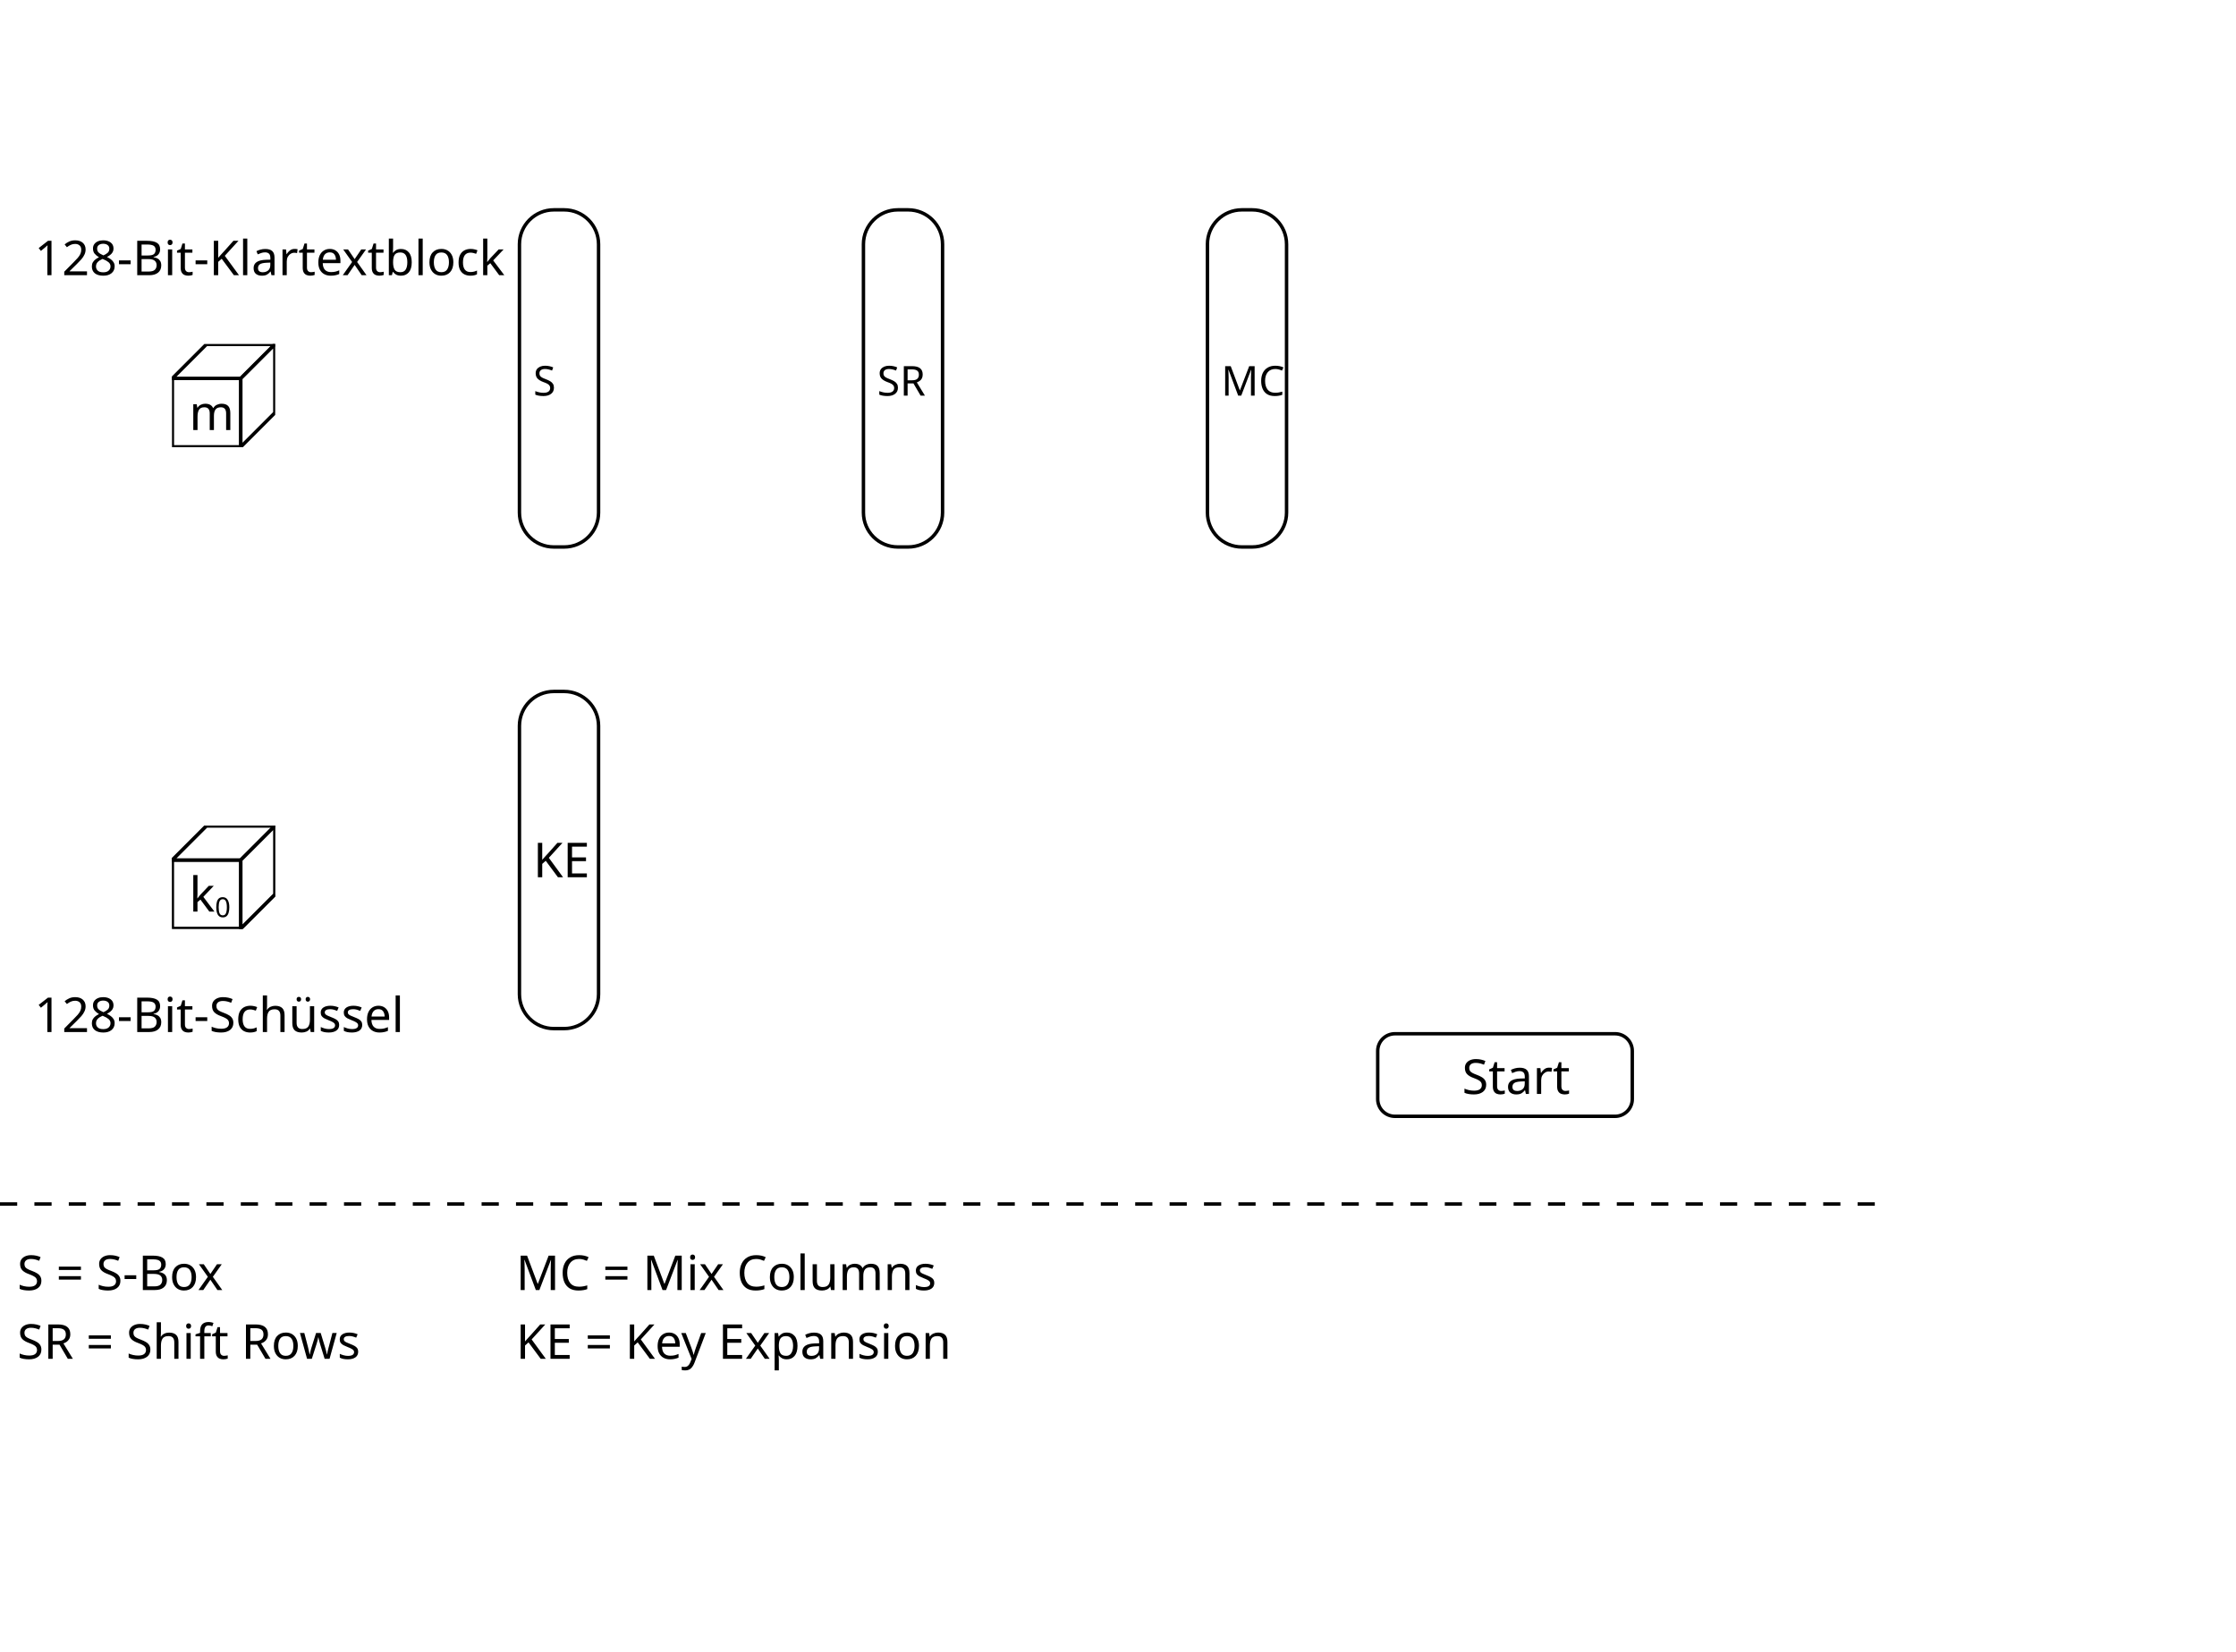
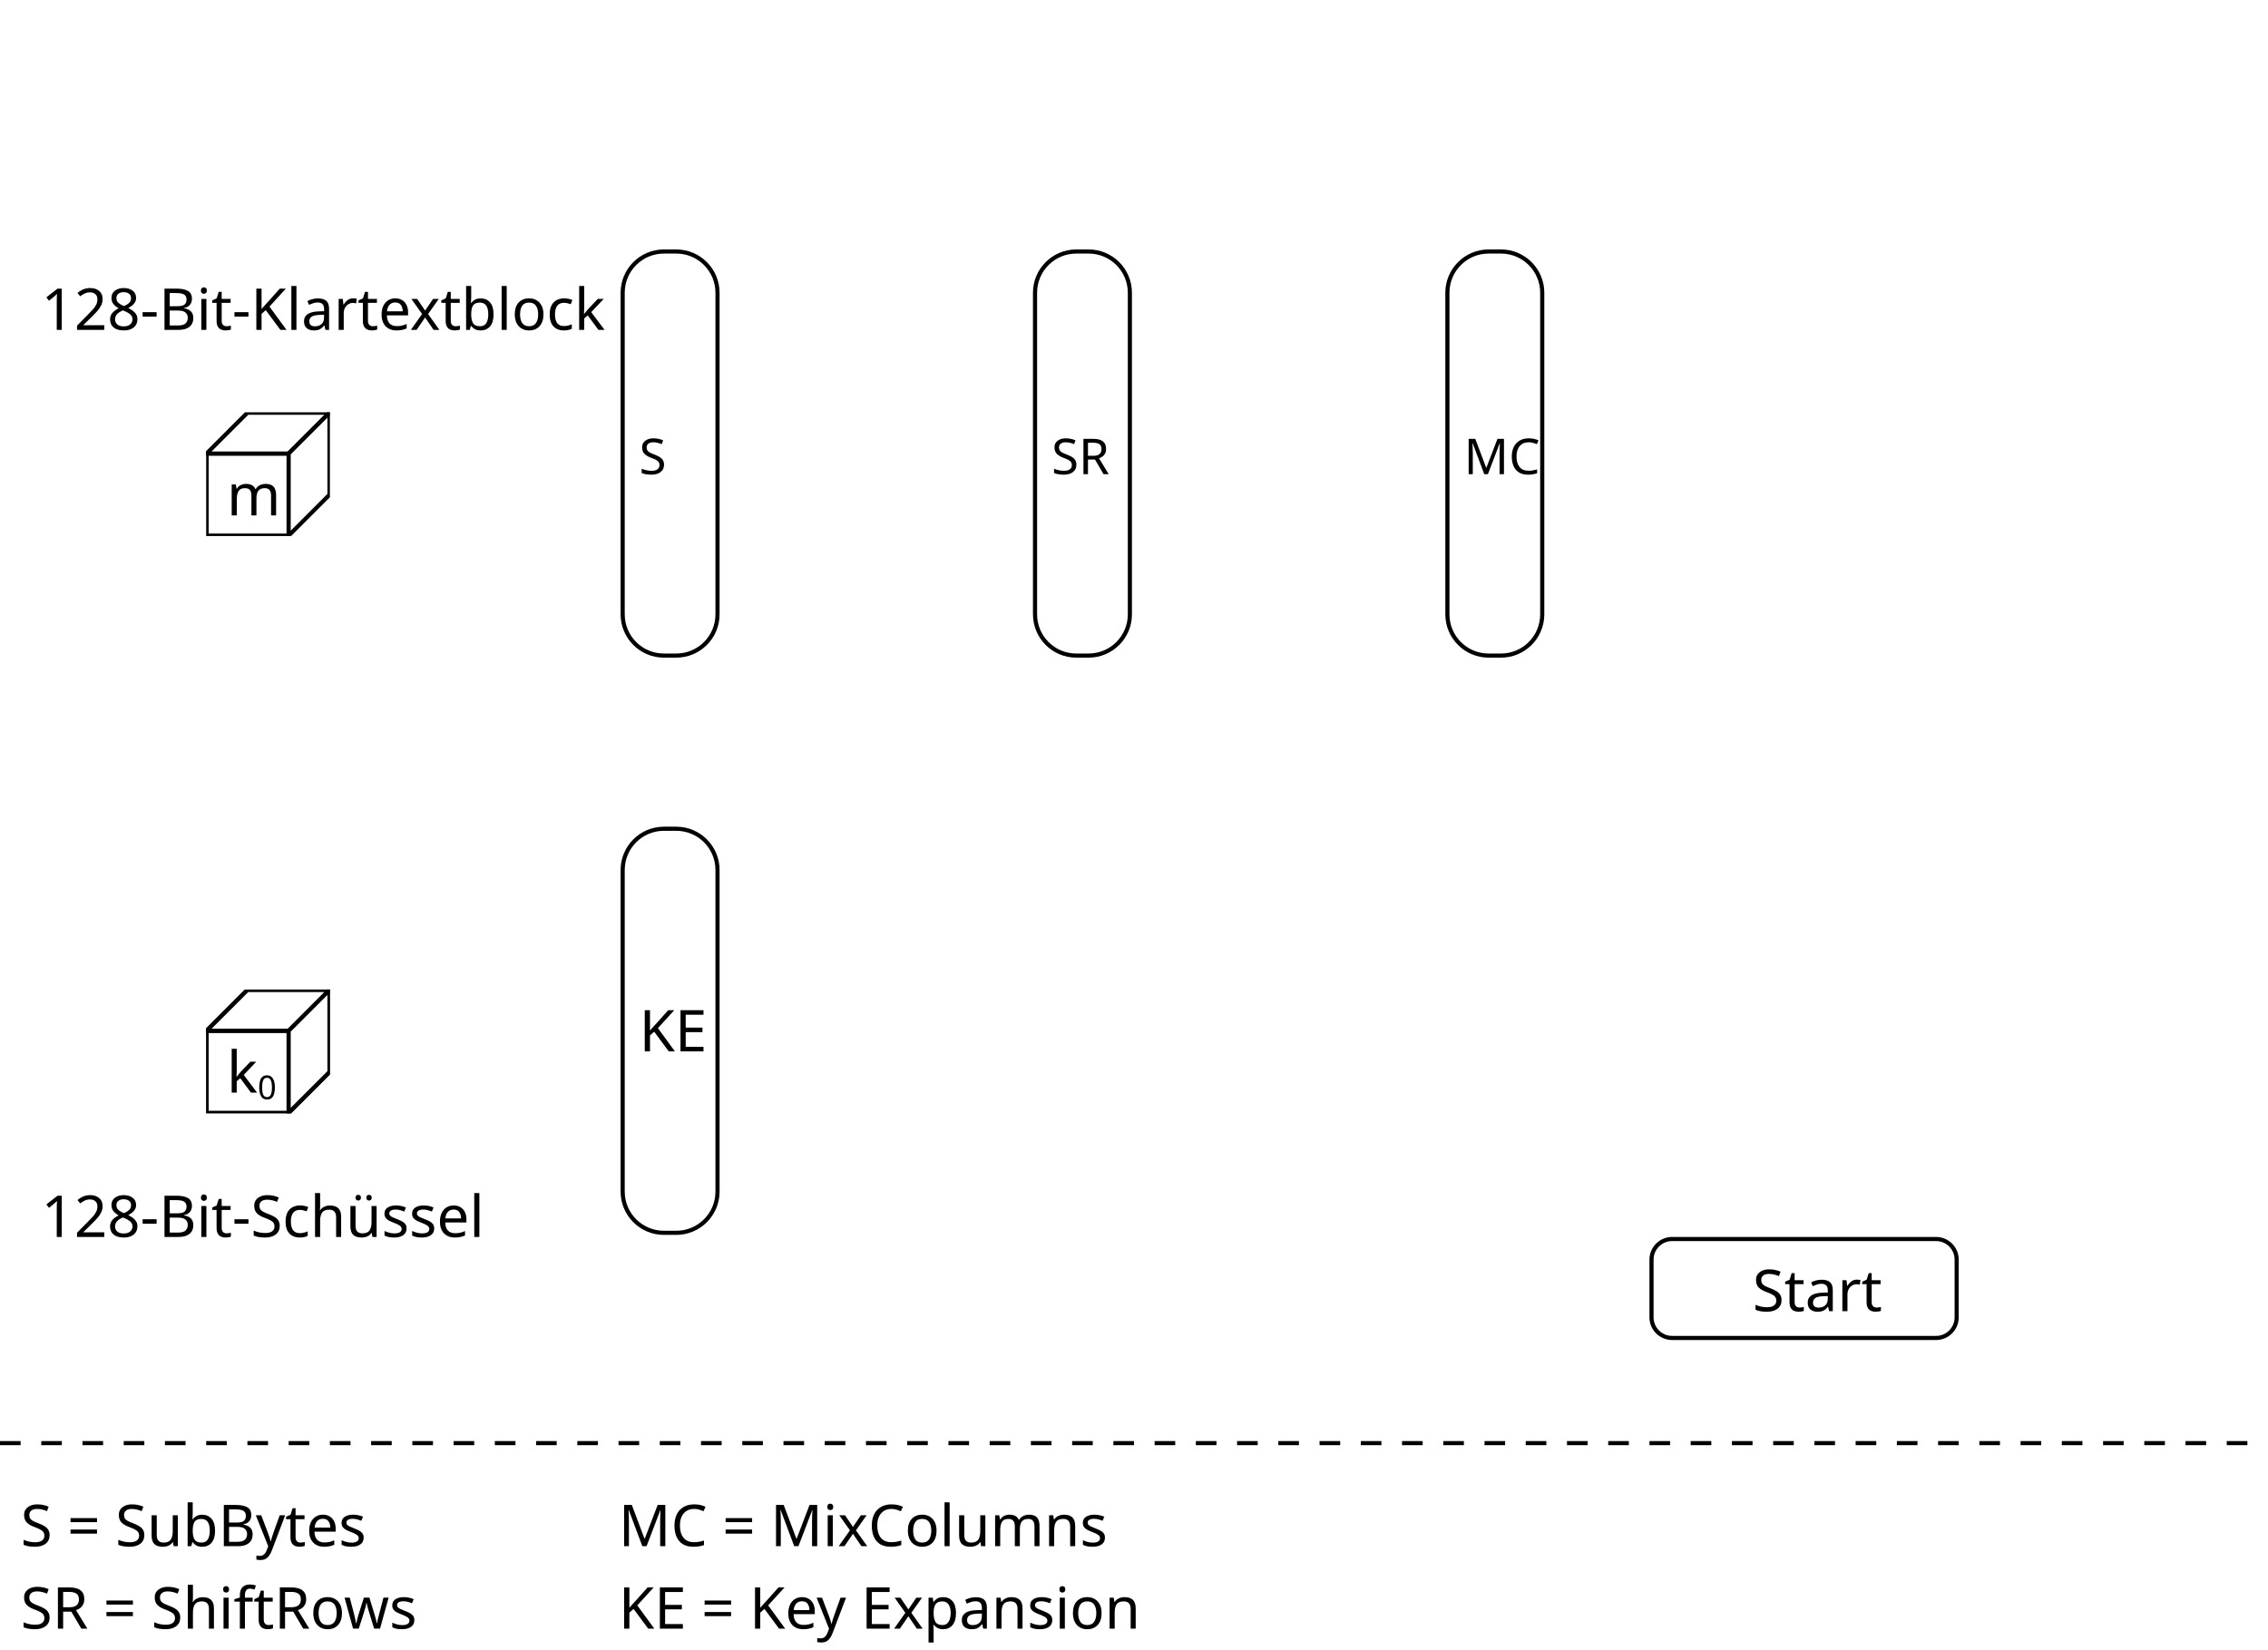
- <svg xmlns="http://www.w3.org/2000/svg" xmlns:xlink="http://www.w3.org/1999/xlink" width="650" height="480" id="svg2">
+ <svg xmlns="http://www.w3.org/2000/svg" xmlns:xlink="http://www.w3.org/1999/xlink" width="550" height="400" id="svg2">
  <defs id="defs4">
    <svg width="30" height="30" id="bit">
      <rect y="10" x="0.1" width="19.9" height="19.9" fill="white" stroke="black" />
      <polygon fill="white" stroke="black" points="0.1 10, 10 0.1, 29.9 0.1, 20 10" />
      <polygon fill="white" stroke="black" points="29.9 0.1, 29.9 20, 20 29.9, 20 10" />
    </svg>
  </defs>
  <g style="fill:none;fill-rule:evenodd;stroke:none;stroke-width:1px;stroke-linecap:butt;stroke-linejoin:round;stroke-opacity:1;font-family:'sans';" id="g2383 " transform="scale(1)">
    <rect x="0" y="0" width="800" height="600" fill="white" />
    <text x="10" y="80" font-size="14" fill="black">
128-Bit-Klartextblock
<animate attributeName="opacity" from="1" to="1" dur="0" begin="start.click" fill="freeze" />
      <animate attributeName="opacity" from="0" to="0" dur="0" begin="m01.end-1" fill="freeze" />
    </text>
    <text x="10" y="300" font-size="14" fill="black">
128-Bit-Schüssel
<animate attributeName="opacity" from="1" to="1" dur="0" begin="start.click" fill="freeze" />
      <animate attributeName="opacity" from="0" to="0" dur="0" begin="k03.end-1" fill="freeze" />
    </text>
    <svg width="25" height="100" x="150" y="200">
      <rect x="1" y="1" width="23" height="98" rx="10" ry="10" stroke="black" fill="white">
        <animateColor attributeName="fill" from="#ffffff" to="#ff0000" dur="1" begin="k01.end" fill="freeze" />
        <animateColor attributeName="fill" from="#ff0000" to="#ffffff" dur="1" begin="k01.end+1" fill="freeze" />
      </rect>
      <text x="5" y="55" font-size="14" fill="black">
KE
</text>
    </svg>
    <svg width="25" height="100" x="150" y="60">
      <rect x="1" y="1" width="23" height="98" rx="10" ry="10" stroke="black" fill="white">
        <animateColor attributeName="fill" from="#ffffff" to="#ff0000" dur="1" begin="m01.end;m11.end;mr1.end" fill="freeze" />
        <animateColor attributeName="fill" from="#ff0000" to="#ffffff" dur="1" begin="m01.end+1;m11.end+1;mr1.end+1" fill="freeze" />
      </rect>
      <text x="5" y="55" font-size="12" fill="black">
S
</text>
    </svg>
    <svg width="25" height="100" x="250" y="60">
      <rect x="1" y="1" width="23" height="98" rx="10" ry="10" stroke="black" fill="white">
        <animateColor attributeName="fill" from="#ffffff" to="#ff0000" dur="1" begin="m02.end;m12.end;mr2.end" fill="freeze" />
        <animateColor attributeName="fill" from="#ff0000" to="#ffffff" dur="1" begin="m02.end+1;m12.end+1;mr2.end+1" fill="freeze" />
      </rect>
      <text x="5" y="55" font-size="12" fill="black">
SR
</text>
    </svg>
    <svg width="25" height="100" x="350" y="60">
      <rect x="1" y="1" width="23" height="98" rx="10" ry="10" stroke="black" fill="white">
        <animateColor attributeName="fill" from="#ffffff" to="#ff0000" dur="1" begin="m03.end;m13.end" fill="freeze" />
        <animateColor attributeName="fill" from="#ff0000" to="#ffffff" dur="1" begin="m03.end+1;m13.end+1" fill="freeze" />
      </rect>
      <text x="5" y="55" font-size="12" fill="black">
MC
</text>
    </svg>
    <svg width="30" height="30" x="50" y="100" id="m">
      <use xlink:href="#bit" x="0" y="0" />
      <text x="5" y="25" font-size="14" fill="black">
m
- <set attributeName="opacity" to="0" begin="k03.end" fill="freeze" />
+ <set attributeName="opacity" to="0" dur="0" begin="k03.end" fill="freeze" />
        <animate attributeName="opacity" from="1" to="1" dur="0" begin="start.click" fill="freeze" />
      </text>
      <animate attributeName="x" from="50" to="50" dur="0" begin="start.click" fill="freeze" />
      <animate attributeName="y" from="100" to="100" dur="0" begin="start.click" fill="freeze" />
      <animate attributeName="x" from="50" to="150" dur="1.5s" begin="k03.end+2" fill="freeze" id="m01" />
      <set attributeName="opacity" to="0" dur="2" begin="m01.end" />
      <animate attributeName="x" from="150" to="250" dur="1.5s" begin="m01.end+2" fill="freeze" id="m02" />
      <set attributeName="opacity" to="0" dur="2" begin="m02.end" />
      <animate attributeName="x" from="250" to="350" dur="1.5s" begin="m02.end+2" fill="freeze" id="m03" />
      <set attributeName="opacity" to="0" dur="2" begin="m03.end" />
      <animate attributeName="x" from="350" to="400" dur="1s" begin="m03.end+2" fill="freeze" id="m04" />
      <animate attributeName="y" from="100" to="25" dur="1s" begin="k12.end+3" fill="freeze" id="m05" />
      <animate attributeName="x" from="400" to="100" dur="3s" begin="m05.end" fill="freeze" id="m06" />
      <animate attributeName="y" from="25" to="100" dur="1s" begin="m06.end" fill="freeze" id="m07" />
      <animate attributeName="x" from="100" to="150" dur="1s" begin="m07.end+2" fill="freeze" id="m11" />
      <set attributeName="opacity" to="0" dur="2" begin="m11.end" />
      <animate attributeName="x" from="150" to="250" dur="1.5s" begin="m11.end+2" fill="freeze" id="m12" />
      <set attributeName="opacity" to="0" dur="2" begin="m12.end" />
      <animate attributeName="x" from="250" to="350" dur="1.5s" begin="m12.end+2" fill="freeze" id="m13" />
      <set attributeName="opacity" to="0" dur="2" begin="m13.end" />
      <animate attributeName="x" from="350" to="400" dur="1s" begin="m13.end+2" fill="freeze" id="m14" />
      <animate attributeName="y" from="100" to="25" dur="1s" begin="k22.end+3" fill="freeze" id="m15" />
      <animate attributeName="x" from="400" to="100" dur="3s" begin="m15.end" fill="freeze" id="m16" />
      <animate attributeName="y" from="25" to="100" dur="1s" begin="m16.end" fill="freeze" id="m17" />
      <animate attributeName="x" from="100" to="150" dur="1.5s" begin="m17.end+7" fill="freeze" id="mr1" />
      <set attributeName="opacity" to="0" dur="2" begin="mr1.end" />
      <animate attributeName="x" from="150" to="250" dur="1.5s" begin="mr1.end+2" fill="freeze" id="mr2" />
      <set attributeName="opacity" to="0" dur="2" begin="mr2.end" />
      <animate attributeName="x" from="250" to="300" dur="1" begin="mr2.end+2" fill="freeze" id="mr3" />
      <animate attributeName="y" from="100" to="200" dur="1.5" begin="mr3.end" fill="freeze" id="mr4" />
    </svg>
    <svg width="30" height="30" x="150" y="240" opacity="0">
      <use xlink:href="#bit" x="0" y="0" />
      <text x="5" y="25" font-size="14" fill="black">
k<tspan baseline-shift="sub" font-size="8">R</tspan>
        <set attributeName="opacity" to="1" begin="start.click" dur="0" fill="freeze" />
        <set attributeName="opacity" to="0" begin="kr1.end" dur="0" fill="freeze" />
      </text>
      <text x="5" y="25" font-size="14" fill="black" opacity="0">
c
<set attributeName="opacity" to="0" begin="start.click" dur="0" fill="freeze" />
        <set attributeName="opacity" to="1" begin="kr1.end+1" dur="0" fill="freeze" />
      </text>
      <set attributeName="opacity" to="0" dur="0" fill="freeze" begin="start.click" />
      <set attributeName="opacity" to="1" dur="0" fill="freeze" begin="k01.end+2" />
      <animate attributeName="x" from="150" to="200" dur="1s" begin="k01.end+2" fill="freeze" />
      <animate attributeName="y" from="240" to="270" dur="1s" begin="k01.end+2" fill="freeze" />
      <animate attributeName="x" from="200" to="300" dur="1s" begin="mr4.end+1" fill="freeze" id="kr1" />
      <animate attributeName="y" from="270" to="200" dur="1s" begin="mr4.end+1" fill="freeze" />
    </svg>
    <svg width="30" height="30" x="200" y="240" opacity="0">
      <use xlink:href="#bit" x="0" y="0" />
      <text x="5" y="25" font-size="14" fill="black">
k<tspan baseline-shift="sub" font-size="8">2</tspan>
      </text>
      <set attributeName="opacity" to="1" dur="0" fill="freeze" begin="k01.end+2" />
      <animate attributeName="x" from="150" to="200" dur="1s" begin="k01.end+2" fill="freeze" />
      <animate attributeName="y" from="240" to="220" dur="1s" begin="k01.end+2" fill="freeze" />
      <animate attributeName="x" from="200" to="400" dur="2s" begin="m14.end+1" fill="freeze" id="k21" />
      <animate attributeName="y" from="220" to="100" dur="1s" begin="k21.end" fill="freeze" id="k22" />
      <set attributeName="opacity" to="0" begin="k22.end" dur="2" fill="freeze" />
    </svg>
    <svg width="30" height="30" x="50" y="240">
      <use xlink:href="#bit" x="0" y="0" />
      <text x="5" y="25" font-size="14" fill="black">
k<tspan baseline-shift="sub" font-size="8">0</tspan>
      </text>
      <animate attributeName="opacity" from="1" to="1" dur="0" begin="start.click" fill="freeze" />
      <animate attributeName="y" from="240" to="240" dur="0" begin="start.click" />
      <animate attributeName="y" from="240" to="100" dur="2s" begin="k02.end+2" id="k03" />
      <animate attributeName="opacity" from="0" to="0" dur="0" begin="k03.end" fill="freeze" />
    </svg>
    <svg width="30" height="30" x="50" y="240">
      <use xlink:href="#bit" x="0" y="0" />
      <text x="5" y="25" font-size="14" fill="black">
k<tspan baseline-shift="sub" font-size="8">0</tspan>
        <set attributeName="opacity" to="1" begin="start.click" fill="freeze" />
        <set attributeName="opacity" to="0" begin="k01.end" fill="freeze" />
      </text>
      <text x="5" y="25" font-size="14" fill="black" opacity="0">
k<tspan baseline-shift="sub" font-size="8">1</tspan>
        <set attributeName="opacity" to="0" begin="start.click" fill="freeze" />
        <set attributeName="opacity" to="1" begin="k01.end+2" fill="freeze" />
      </text>
      <animate attributeName="y" from="240" to="240" dur="0" begin="start.click" fill="freeze" />
      <animate attributeName="x" from="50" to="150" dur="2s" begin="start.click" fill="freeze" id="k01" />
      <set attributeName="opacity" to="1" dur="0" begin="start.click" fill="freeze" />
      <set attributeName="opacity" to="0" dur="0" fill="freeze" begin="k01.end" />
      <set attributeName="opacity" to="1" dur="0" fill="freeze" begin="k01.end+2" />
      <animate attributeName="x" from="150" to="200" dur="1s" begin="k01.end+2" fill="freeze" id="k02" />
      <animate attributeName="y" from="240" to="200" dur="1s" begin="k01.end+2" fill="freeze" />
      <animate attributeName="x" from="200" to="400" dur="2s" begin="m04.end+1" fill="freeze" id="k11" />
      <animate attributeName="y" from="200" to="100" dur="1s" begin="k11.end" fill="freeze" id="k12" />
      <set attributeName="opacity" to="0" begin="k12.end" dur="0" fill="freeze" />
    </svg>
    <svg x="50" y="100" height="30" width="30" opacity="0">
      <set attributeName="opacity" to="1" dur="1" begin="k03.end" />
      <circle cx="10" cy="20" r="8" stroke="red" stroke-width="2" />
      <path d="M 10 12 l 0 16 M 2 20 l 16 0" stroke="red" stroke-width="2" />
    </svg>
    <svg x="400" y="100" height="30" width="30" opacity="0">
      <set attributeName="opacity" to="1" dur="1" begin="k12.end;k22.end" />
      <circle cx="10" cy="20" r="8" stroke="red" stroke-width="2" />
      <path d="M 10 12 l 0 16 M 2 20 l 16 0" stroke="red" stroke-width="2" />
    </svg>
    <svg x="300" y="200" height="30" width="30" opacity="0">
      <set attributeName="opacity" to="1" dur="1" begin="kr1.end" />
      <circle cx="10" cy="20" r="8" stroke="red" stroke-width="2" />
      <path d="M 10 12 l 0 16 M 2 20 l 16 0" stroke="red" stroke-width="2" />
    </svg>
    <text x="205" y="265" font-size="14" fill="black" opacity="0">
...
<set attributeName="opacity" to="1" begin="k02.end" fill="freeze" />
-       <set attributeName="opacity" to="0" begin="kr1.end" fill="freeze" />
+       <set attributeName="opacity" to="0" begin="mr4.end+1" fill="freeze" />
    </text>
    <text x="190" y="320" font-size="14" fill="black" opacity="0">
R Rundenschlüssel
<set attributeName="opacity" to="0" begin="start.click" fill="freeze" />
      <set attributeName="opacity" to="1" begin="k02.end" fill="freeze" />
    </text>
    <text x="350" y="220" font-size="14" fill="black" opacity="0">
128-Bit-Kryptoblock
<set attributeName="opacity" to="0" begin="start.click" fill="freeze" />
      <set attributeName="opacity" to="1" begin="kr1.end+1" fill="freeze" />
    </text>
    <text x="190" y="335" font-size="14" fill="black" opacity="0">
a 128 Bit
<set attributeName="opacity" to="0" begin="start.click" fill="freeze" />
      <set attributeName="opacity" to="1" begin="k02.end" fill="freeze" />
    </text>
    <text x="300" y="280" font-size="22" fill="black" opacity="0">
Runde 1
<set attributeName="opacity" to="1" begin="k03.end+2" fill="freeze" />
      <set attributeName="opacity" to="0" begin="m07.end" fill="freeze" />
    </text>
    <text x="300" y="280" font-size="22" fill="black" opacity="0">
Runde 2
<set attributeName="opacity" to="1" begin="m07.end+2" fill="freeze" />
      <set attributeName="opacity" to="0" begin="m17.end" fill="freeze" />
    </text>
-     <text x="300" y="280" font-size="22" fill="black" opacity="0">
+     <text x="270" y="280" font-size="22" fill="black" opacity="0">
Wiederhole R-1 Runden
<set attributeName="opacity" to="1" begin="m17.end+2" fill="freeze" />
      <set attributeName="opacity" to="0" begin="m17.end+5" fill="freeze" />
    </text>
    <text x="300" y="280" font-size="22" fill="black" opacity="0">
Runde R
<set attributeName="opacity" to="0" begin="start.click" fill="freeze" />
      <set attributeName="opacity" to="1" begin="m17.end+7" fill="freeze" />
    </text>
    <svg height="25" width="75" x="400" y="300" id="start">
      <set attributeName="x" to="-100" begin="start.click" />
      <set attributeName="x" to="400" begin="kr1.end+1" />
      <rect height="24" width="74" x="0.5" y="0.5" rx="5" ry="5" stroke="black" fill="white" />
      <text fill="black" x="25" y="18" style="font-size:14px;">
Start
</text>
    </svg>
    <path d="M 0 350 l 550 0" stroke="black" stroke-dasharray="5, 5" />
    <text fill="black" x="5" y="375" style="font-size:14px;">
- S = S-Box
+ S = SubBytes
</text>
    <text fill="black" x="5" y="395" style="font-size:14px;">
- SR = Shift Rows
+ SR = ShiftRows
</text>
    <text fill="black" x="150" y="375" style="font-size:14px;">
- MC = Mix Columns
+ MC = MixColumns
</text>
    <text fill="black" x="150" y="395" style="font-size:14px;">
KE = Key Expansion
</text>
  </g>
</svg>
